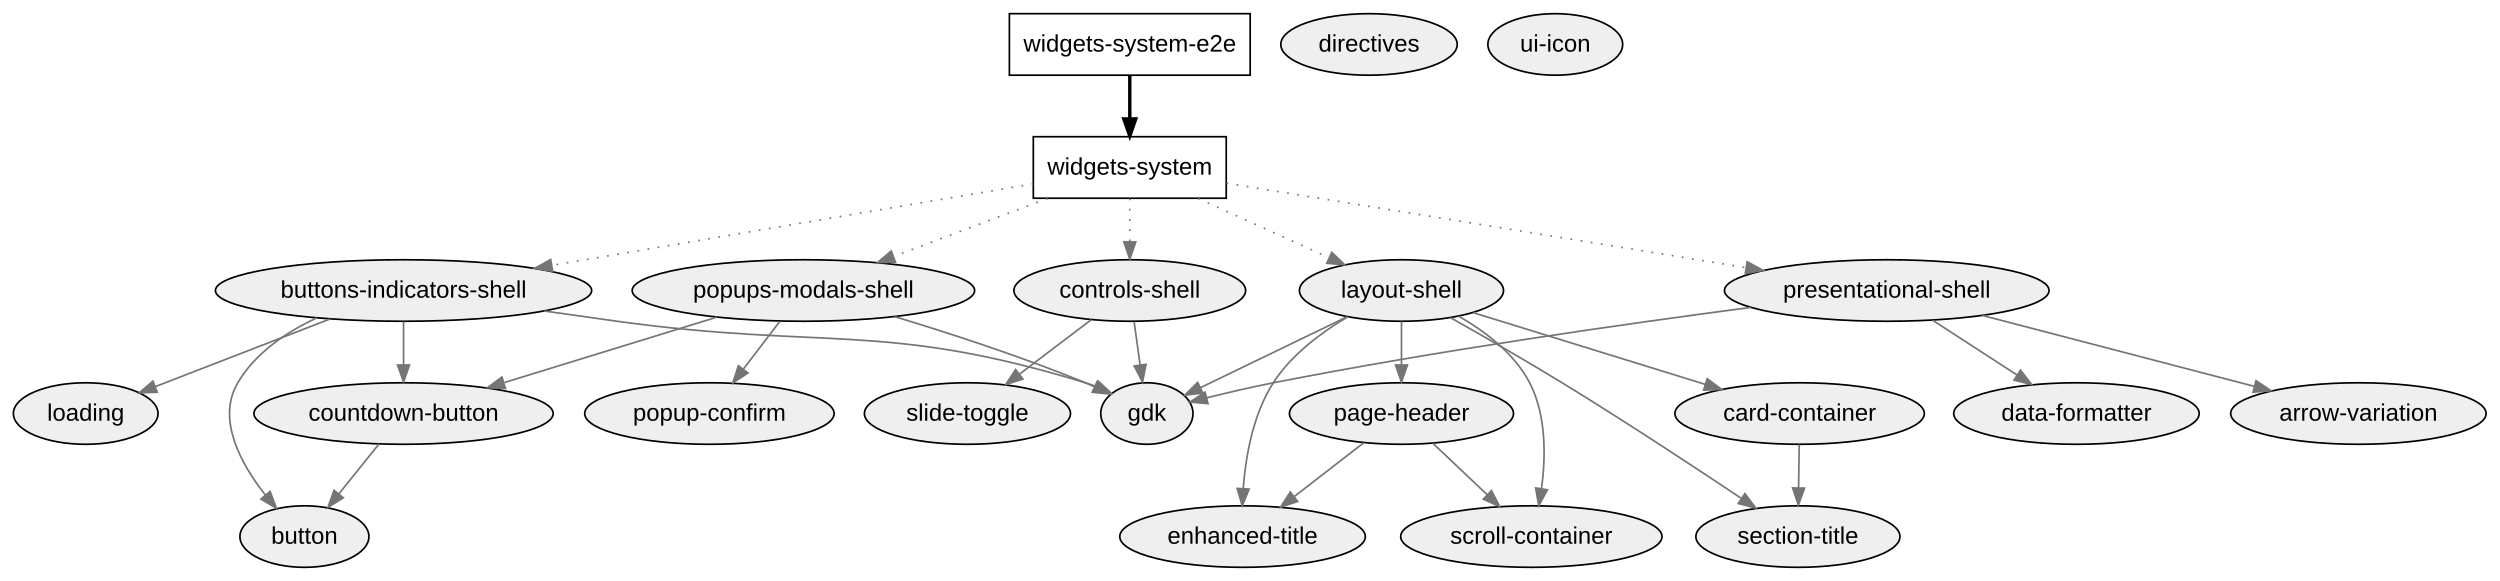
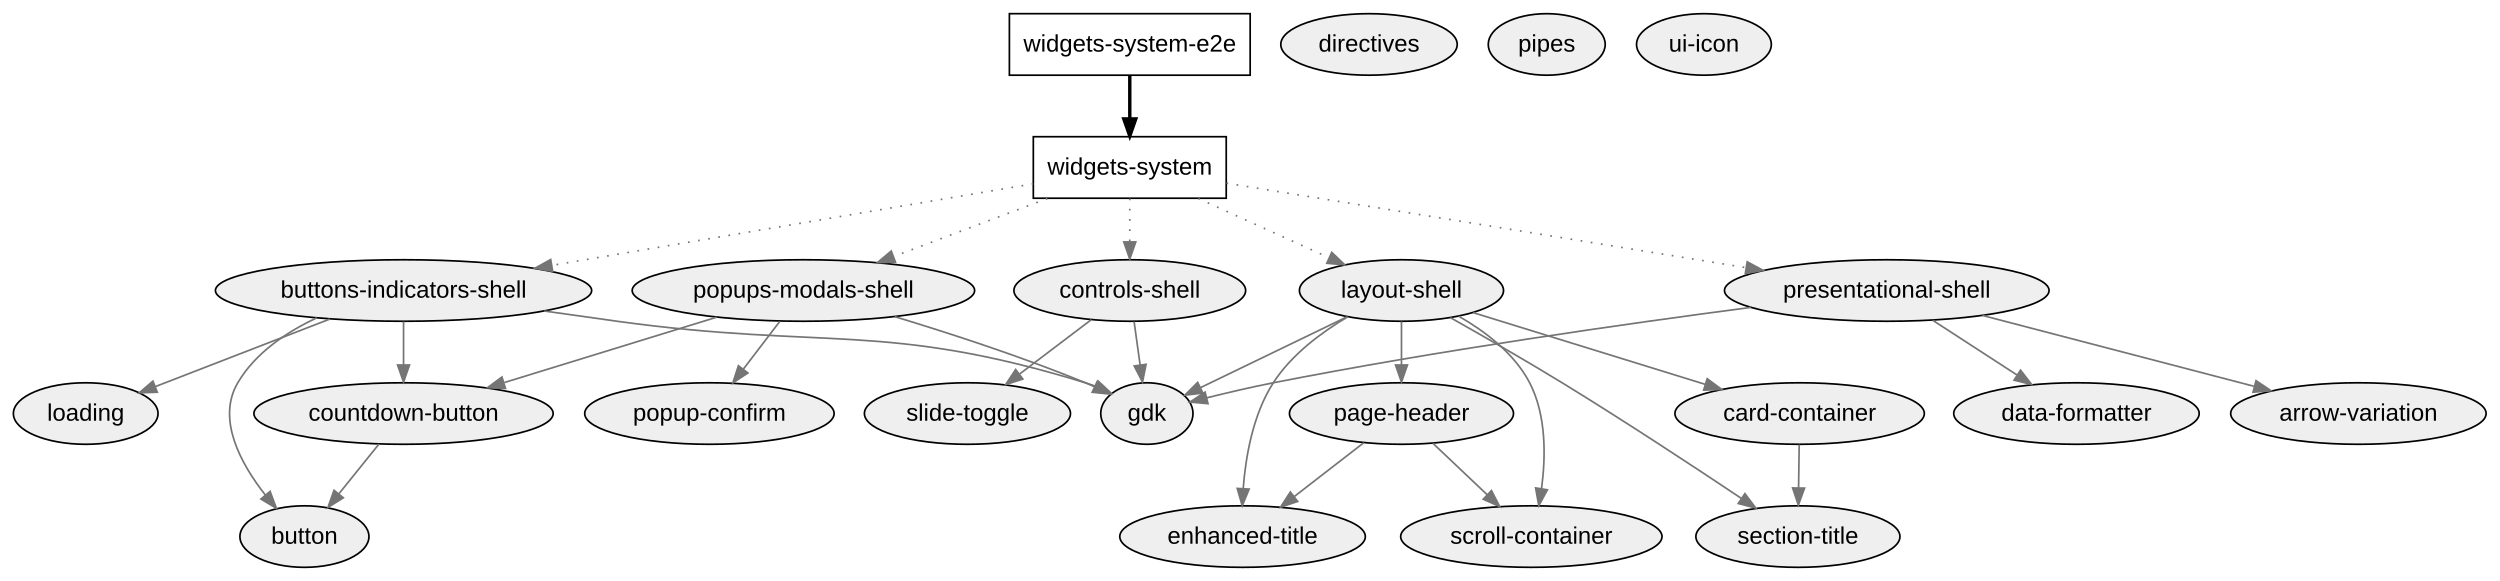
<svg xmlns="http://www.w3.org/2000/svg" width="1463pt" height="340pt" viewBox="0.00 0.00 1463.02 339.98">
  <g id="graph0" class="graph" transform="scale(1 1) rotate(0) translate(7.992 331.992)">
    <polygon fill="#ffffff" stroke="transparent" points="-7.992,7.992 -7.992,-331.992 1455.03,-331.992 1455.03,7.992 -7.992,7.992" />
    <g id="node1" class="node">
      <ellipse fill="#efefef" stroke="#000000" cx="1372.164" cy="-90" rx="74.75" ry="18" />
      <text text-anchor="middle" x="1372.164" y="-85.8" font-family="Arial" font-size="14.00" fill="#000000">arrow-variation</text>
    </g>
    <g id="node2" class="node">
      <ellipse fill="#efefef" stroke="#000000" cx="170.164" cy="-18" rx="37.754" ry="18" />
      <text text-anchor="middle" x="170.164" y="-13.8" font-family="Arial" font-size="14.00" fill="#000000">button</text>
    </g>
    <g id="node3" class="node">
      <ellipse fill="#efefef" stroke="#000000" cx="228.164" cy="-162" rx="110.101" ry="18" />
      <text text-anchor="middle" x="228.164" y="-157.8" font-family="Arial" font-size="14.00" fill="#000000">buttons-indicators-shell</text>
    </g>
    <g id="edge2" class="edge">
      <path fill="none" stroke="#757575" d="M177.436,-146.011C159.58,-137.666 141.419,-125.447 131.164,-108 118.686,-86.772 132.747,-60.81 147.348,-42.235" />
      <polygon fill="#757575" stroke="#757575" points="150.069,-44.437 153.781,-34.514 144.691,-39.956 150.069,-44.437" />
    </g>
    <g id="node4" class="node">
      <ellipse fill="#efefef" stroke="#000000" cx="663.164" cy="-90" rx="27" ry="18" />
      <text text-anchor="middle" x="663.164" y="-85.8" font-family="Arial" font-size="14.00" fill="#000000">gdk</text>
    </g>
    <g id="edge1" class="edge">
      <path fill="none" stroke="#757575" d="M310.51,-149.994C324.73,-147.964 339.371,-145.899 353.164,-144 474.84,-127.247 509.722,-143.962 627.164,-108 629.068,-107.417 630.994,-106.741 632.914,-105.999" />
      <polygon fill="#757575" stroke="#757575" points="634.573,-109.094 642.33,-101.876 631.765,-102.681 634.573,-109.094" />
    </g>
    <g id="node5" class="node">
      <ellipse fill="#efefef" stroke="#000000" cx="228.164" cy="-90" rx="87.571" ry="18" />
      <text text-anchor="middle" x="228.164" y="-85.8" font-family="Arial" font-size="14.00" fill="#000000">countdown-button</text>
    </g>
    <g id="edge3" class="edge">
      <path fill="none" stroke="#757575" d="M228.164,-143.831C228.164,-136.131 228.164,-126.974 228.164,-118.417" />
      <polygon fill="#757575" stroke="#757575" points="231.664,-118.413 228.164,-108.413 224.664,-118.413 231.664,-118.413" />
    </g>
    <g id="node6" class="node">
      <ellipse fill="#efefef" stroke="#000000" cx="42.164" cy="-90" rx="42.328" ry="18" />
      <text text-anchor="middle" x="42.164" y="-85.8" font-family="Arial" font-size="14.00" fill="#000000">loading</text>
    </g>
    <g id="edge4" class="edge">
      <path fill="none" stroke="#757575" d="M185.024,-145.301C154.23,-133.381 113.081,-117.452 82.856,-105.752" />
      <polygon fill="#757575" stroke="#757575" points="84.043,-102.458 73.453,-102.112 81.516,-108.986 84.043,-102.458" />
    </g>
    <g id="edge8" class="edge">
      <path fill="none" stroke="#757575" d="M213.827,-72.202C206.769,-63.442 198.14,-52.729 190.422,-43.148" />
      <polygon fill="#757575" stroke="#757575" points="192.935,-40.689 183.936,-35.097 187.484,-45.081 192.935,-40.689" />
    </g>
    <g id="node7" class="node">
      <ellipse fill="#efefef" stroke="#000000" cx="1045.164" cy="-90" rx="72.986" ry="18" />
      <text text-anchor="middle" x="1045.164" y="-85.8" font-family="Arial" font-size="14.00" fill="#000000">card-container</text>
    </g>
    <g id="node8" class="node">
      <ellipse fill="#efefef" stroke="#000000" cx="1044.164" cy="-18" rx="59.722" ry="18" />
      <text text-anchor="middle" x="1044.164" y="-13.8" font-family="Arial" font-size="14.00" fill="#000000">section-title</text>
    </g>
    <g id="edge5" class="edge">
      <path fill="none" stroke="#757575" d="M1044.911,-71.831C1044.804,-64.131 1044.677,-54.974 1044.558,-46.417" />
      <polygon fill="#757575" stroke="#757575" points="1048.058,-46.364 1044.419,-36.413 1041.059,-46.461 1048.058,-46.364" />
    </g>
    <g id="node9" class="node">
      <ellipse fill="#efefef" stroke="#000000" cx="653.164" cy="-162" rx="67.811" ry="18" />
      <text text-anchor="middle" x="653.164" y="-157.8" font-family="Arial" font-size="14.00" fill="#000000">controls-shell</text>
    </g>
    <g id="edge6" class="edge">
      <path fill="none" stroke="#757575" d="M655.687,-143.831C656.757,-136.131 658.028,-126.974 659.217,-118.417" />
      <polygon fill="#757575" stroke="#757575" points="662.697,-118.8 660.606,-108.413 655.764,-117.837 662.697,-118.8" />
    </g>
    <g id="node10" class="node">
      <ellipse fill="#efefef" stroke="#000000" cx="558.164" cy="-90" rx="60.304" ry="18" />
      <text text-anchor="middle" x="558.164" y="-85.8" font-family="Arial" font-size="14.00" fill="#000000">slide-toggle</text>
    </g>
    <g id="edge7" class="edge">
      <path fill="none" stroke="#757575" d="M630.65,-144.937C618.109,-135.432 602.32,-123.466 588.681,-113.129" />
      <polygon fill="#757575" stroke="#757575" points="590.6,-110.191 580.516,-106.941 586.371,-115.77 590.6,-110.191" />
    </g>
    <g id="node11" class="node">
      <ellipse fill="#efefef" stroke="#000000" cx="1207.164" cy="-90" rx="71.838" ry="18" />
      <text text-anchor="middle" x="1207.164" y="-85.8" font-family="Arial" font-size="14.00" fill="#000000">data-formatter</text>
    </g>
    <g id="node12" class="node">
      <ellipse fill="#efefef" stroke="#000000" cx="793.164" cy="-306" rx="51.623" ry="18" />
      <text text-anchor="middle" x="793.164" y="-301.8" font-family="Arial" font-size="14.00" fill="#000000">directives</text>
    </g>
    <g id="node13" class="node">
      <ellipse fill="#efefef" stroke="#000000" cx="719.164" cy="-18" rx="71.859" ry="18" />
      <text text-anchor="middle" x="719.164" y="-13.8" font-family="Arial" font-size="14.00" fill="#000000">enhanced-title</text>
    </g>
    <g id="node14" class="node">
      <ellipse fill="#efefef" stroke="#000000" cx="812.164" cy="-162" rx="59.724" ry="18" />
      <text text-anchor="middle" x="812.164" y="-157.8" font-family="Arial" font-size="14.00" fill="#000000">layout-shell</text>
    </g>
    <g id="edge9" class="edge">
      <path fill="none" stroke="#757575" d="M780.199,-146.554C754.875,-134.317 719.688,-117.314 694.522,-105.153" />
      <polygon fill="#757575" stroke="#757575" points="695.936,-101.949 685.409,-100.749 692.89,-108.252 695.936,-101.949" />
    </g>
    <g id="edge10" class="edge">
      <path fill="none" stroke="#757575" d="M854.089,-149.045C892.054,-137.313 948.249,-119.948 989.878,-107.084" />
      <polygon fill="#757575" stroke="#757575" points="991.071,-110.379 999.592,-104.082 989.005,-103.691 991.071,-110.379" />
    </g>
    <g id="edge13" class="edge">
      <path fill="none" stroke="#757575" d="M840.792,-146.108C859.543,-135.564 884.499,-121.273 906.164,-108 942.477,-85.753 983.229,-58.941 1010.975,-40.399" />
      <polygon fill="#757575" stroke="#757575" points="1013.143,-43.159 1019.504,-34.686 1009.247,-37.343 1013.143,-43.159" />
    </g>
    <g id="edge11" class="edge">
      <path fill="none" stroke="#757575" d="M780.74,-146.631C765.291,-137.493 747.761,-124.458 737.164,-108 725.282,-89.547 720.975,-64.898 719.532,-46.062" />
      <polygon fill="#757575" stroke="#757575" points="723.023,-45.799 718.985,-36.003 716.033,-46.178 723.023,-45.799" />
    </g>
    <g id="node15" class="node">
      <ellipse fill="#efefef" stroke="#000000" cx="888.164" cy="-18" rx="76.477" ry="18" />
      <text text-anchor="middle" x="888.164" y="-13.8" font-family="Arial" font-size="14.00" fill="#000000">scroll-container</text>
    </g>
    <g id="edge12" class="edge">
      <path fill="none" stroke="#757575" d="M845.662,-146.94C861.257,-138.02 878.291,-125.087 887.164,-108 897.022,-89.016 896.623,-64.599 894.117,-45.989" />
      <polygon fill="#757575" stroke="#757575" points="897.562,-45.367 892.511,-36.053 890.652,-46.484 897.562,-45.367" />
    </g>
    <g id="node16" class="node">
      <ellipse fill="#efefef" stroke="#000000" cx="812.164" cy="-90" rx="65.562" ry="18" />
      <text text-anchor="middle" x="812.164" y="-85.8" font-family="Arial" font-size="14.00" fill="#000000">page-header</text>
    </g>
    <g id="edge14" class="edge">
      <path fill="none" stroke="#757575" d="M812.164,-143.831C812.164,-136.131 812.164,-126.974 812.164,-118.417" />
      <polygon fill="#757575" stroke="#757575" points="815.664,-118.413 812.164,-108.413 808.664,-118.413 815.664,-118.413" />
    </g>
    <g id="edge15" class="edge">
      <path fill="none" stroke="#757575" d="M790.124,-72.937C777.936,-63.501 762.614,-51.639 749.33,-41.354" />
      <polygon fill="#757575" stroke="#757575" points="751.417,-38.544 741.367,-35.19 747.132,-44.079 751.417,-38.544" />
    </g>
    <g id="edge16" class="edge">
      <path fill="none" stroke="#757575" d="M830.561,-72.571C840.106,-63.529 851.923,-52.334 862.364,-42.442" />
      <polygon fill="#757575" stroke="#757575" points="864.82,-44.937 869.672,-35.518 860.006,-39.855 864.82,-44.937" />
    </g>
    <g id="node17" class="node">
+       <ellipse fill="#efefef" stroke="#000000" cx="897.164" cy="-306" rx="34.226" ry="18" />
+       <text text-anchor="middle" x="897.164" y="-301.8" font-family="Arial" font-size="14.00" fill="#000000">pipes</text>
+     </g>
+     <g id="node18" class="node">
      <ellipse fill="#efefef" stroke="#000000" cx="407.164" cy="-90" rx="72.986" ry="18" />
      <text text-anchor="middle" x="407.164" y="-85.8" font-family="Arial" font-size="14.00" fill="#000000">popup-confirm</text>
    </g>
-     <g id="node18" class="node">
+     <g id="node19" class="node">
      <ellipse fill="#efefef" stroke="#000000" cx="462.164" cy="-162" rx="100.213" ry="18" />
      <text text-anchor="middle" x="462.164" y="-157.8" font-family="Arial" font-size="14.00" fill="#000000">popups-modals-shell</text>
    </g>
    <g id="edge17" class="edge">
      <path fill="none" stroke="#757575" d="M515.643,-146.685C548.293,-136.799 590.644,-123.01 627.164,-108 628.957,-107.263 630.785,-106.474 632.618,-105.653" />
      <polygon fill="#757575" stroke="#757575" points="634.145,-108.803 641.701,-101.377 631.163,-102.47 634.145,-108.803" />
    </g>
    <g id="edge18" class="edge">
      <path fill="none" stroke="#757575" d="M411.389,-146.377C374.866,-135.139 325.504,-119.951 287.217,-108.17" />
      <polygon fill="#757575" stroke="#757575" points="287.823,-104.695 277.236,-105.099 285.764,-111.385 287.823,-104.695" />
    </g>
    <g id="edge19" class="edge">
      <path fill="none" stroke="#757575" d="M448.285,-143.831C441.853,-135.411 434.09,-125.249 427.051,-116.034" />
      <polygon fill="#757575" stroke="#757575" points="429.699,-113.736 420.848,-107.913 424.137,-117.985 429.699,-113.736" />
    </g>
-     <g id="node19" class="node">
+     <g id="node20" class="node">
      <ellipse fill="#efefef" stroke="#000000" cx="1096.164" cy="-162" rx="94.99" ry="18" />
      <text text-anchor="middle" x="1096.164" y="-157.8" font-family="Arial" font-size="14.00" fill="#000000">presentational-shell</text>
    </g>
    <g id="edge21" class="edge">
      <path fill="none" stroke="#757575" d="M1152.016,-147.43C1198.192,-135.384 1263.66,-118.305 1311.191,-105.906" />
      <polygon fill="#757575" stroke="#757575" points="1312.256,-109.245 1321.048,-103.335 1310.489,-102.472 1312.256,-109.245" />
    </g>
    <g id="edge20" class="edge">
      <path fill="none" stroke="#757575" d="M1016.673,-152.116C943.692,-142.551 832.715,-126.769 737.164,-108 724.393,-105.491 710.501,-102.251 698.24,-99.212" />
      <polygon fill="#757575" stroke="#757575" points="698.937,-95.778 688.384,-96.727 697.225,-102.565 698.937,-95.778" />
    </g>
    <g id="edge22" class="edge">
      <path fill="none" stroke="#757575" d="M1123.034,-144.571C1137.867,-134.949 1156.458,-122.89 1172.388,-112.557" />
      <polygon fill="#757575" stroke="#757575" points="1174.439,-115.399 1180.924,-107.02 1170.63,-109.526 1174.439,-115.399" />
    </g>
-     <g id="node20" class="node">
-       <ellipse fill="#efefef" stroke="#000000" cx="902.164" cy="-306" rx="39.441" ry="18" />
-       <text text-anchor="middle" x="902.164" y="-301.8" font-family="Arial" font-size="14.00" fill="#000000">ui-icon</text>
-     </g>
    <g id="node21" class="node">
+       <ellipse fill="#efefef" stroke="#000000" cx="989.164" cy="-306" rx="39.441" ry="18" />
+       <text text-anchor="middle" x="989.164" y="-301.8" font-family="Arial" font-size="14.00" fill="#000000">ui-icon</text>
+     </g>
+     <g id="node22" class="node">
      <polygon fill="none" stroke="#000000" points="709.611,-252 596.717,-252 596.717,-216 709.611,-216 709.611,-252" />
      <text text-anchor="middle" x="653.164" y="-229.8" font-family="Arial" font-size="14.00" fill="#000000">widgets-system</text>
    </g>
    <g id="edge23" class="edge">
      <path fill="none" stroke="#757575" stroke-dasharray="1,5" d="M596.727,-224.439C524.691,-212.235 399.327,-190.997 315.063,-176.722" />
      <polygon fill="#757575" stroke="#757575" points="315.441,-173.236 304.997,-175.017 314.272,-180.138 315.441,-173.236" />
    </g>
    <g id="edge24" class="edge">
      <path fill="none" stroke="#757575" stroke-dasharray="1,5" d="M653.164,-215.831C653.164,-208.131 653.164,-198.974 653.164,-190.417" />
      <polygon fill="#757575" stroke="#757575" points="656.664,-190.413 653.164,-180.413 649.664,-190.413 656.664,-190.413" />
    </g>
    <g id="edge25" class="edge">
      <path fill="none" stroke="#757575" stroke-dasharray="1,5" d="M693.286,-215.831C716.676,-205.24 746.151,-191.893 769.899,-181.139" />
      <polygon fill="#757575" stroke="#757575" points="771.36,-184.319 779.026,-177.006 768.472,-177.943 771.36,-184.319" />
    </g>
    <g id="edge26" class="edge">
      <path fill="none" stroke="#757575" stroke-dasharray="1,5" d="M604.966,-215.831C577.583,-205.509 543.258,-192.57 515.124,-181.964" />
      <polygon fill="#757575" stroke="#757575" points="516.044,-178.571 505.452,-178.318 513.575,-185.121 516.044,-178.571" />
    </g>
    <g id="edge27" class="edge">
      <path fill="none" stroke="#757575" stroke-dasharray="1,5" d="M709.72,-224.808C786.758,-212.287 925.208,-189.785 1013.786,-175.389" />
      <polygon fill="#757575" stroke="#757575" points="1014.489,-178.82 1023.798,-173.761 1013.366,-171.911 1014.489,-178.82" />
    </g>
-     <g id="node22" class="node">
+     <g id="node23" class="node">
      <polygon fill="none" stroke="#000000" points="723.619,-324 582.709,-324 582.709,-288 723.619,-288 723.619,-324" />
      <text text-anchor="middle" x="653.164" y="-301.8" font-family="Arial" font-size="14.00" fill="#000000">widgets-system-e2e</text>
    </g>
    <g id="edge28" class="edge">
      <path fill="none" stroke="#000000" stroke-width="2" d="M653.164,-287.831C653.164,-280.131 653.164,-270.974 653.164,-262.417" />
      <polygon fill="#000000" stroke="#000000" stroke-width="2" points="656.664,-262.413 653.164,-252.413 649.664,-262.413 656.664,-262.413" />
    </g>
  </g>
</svg>
